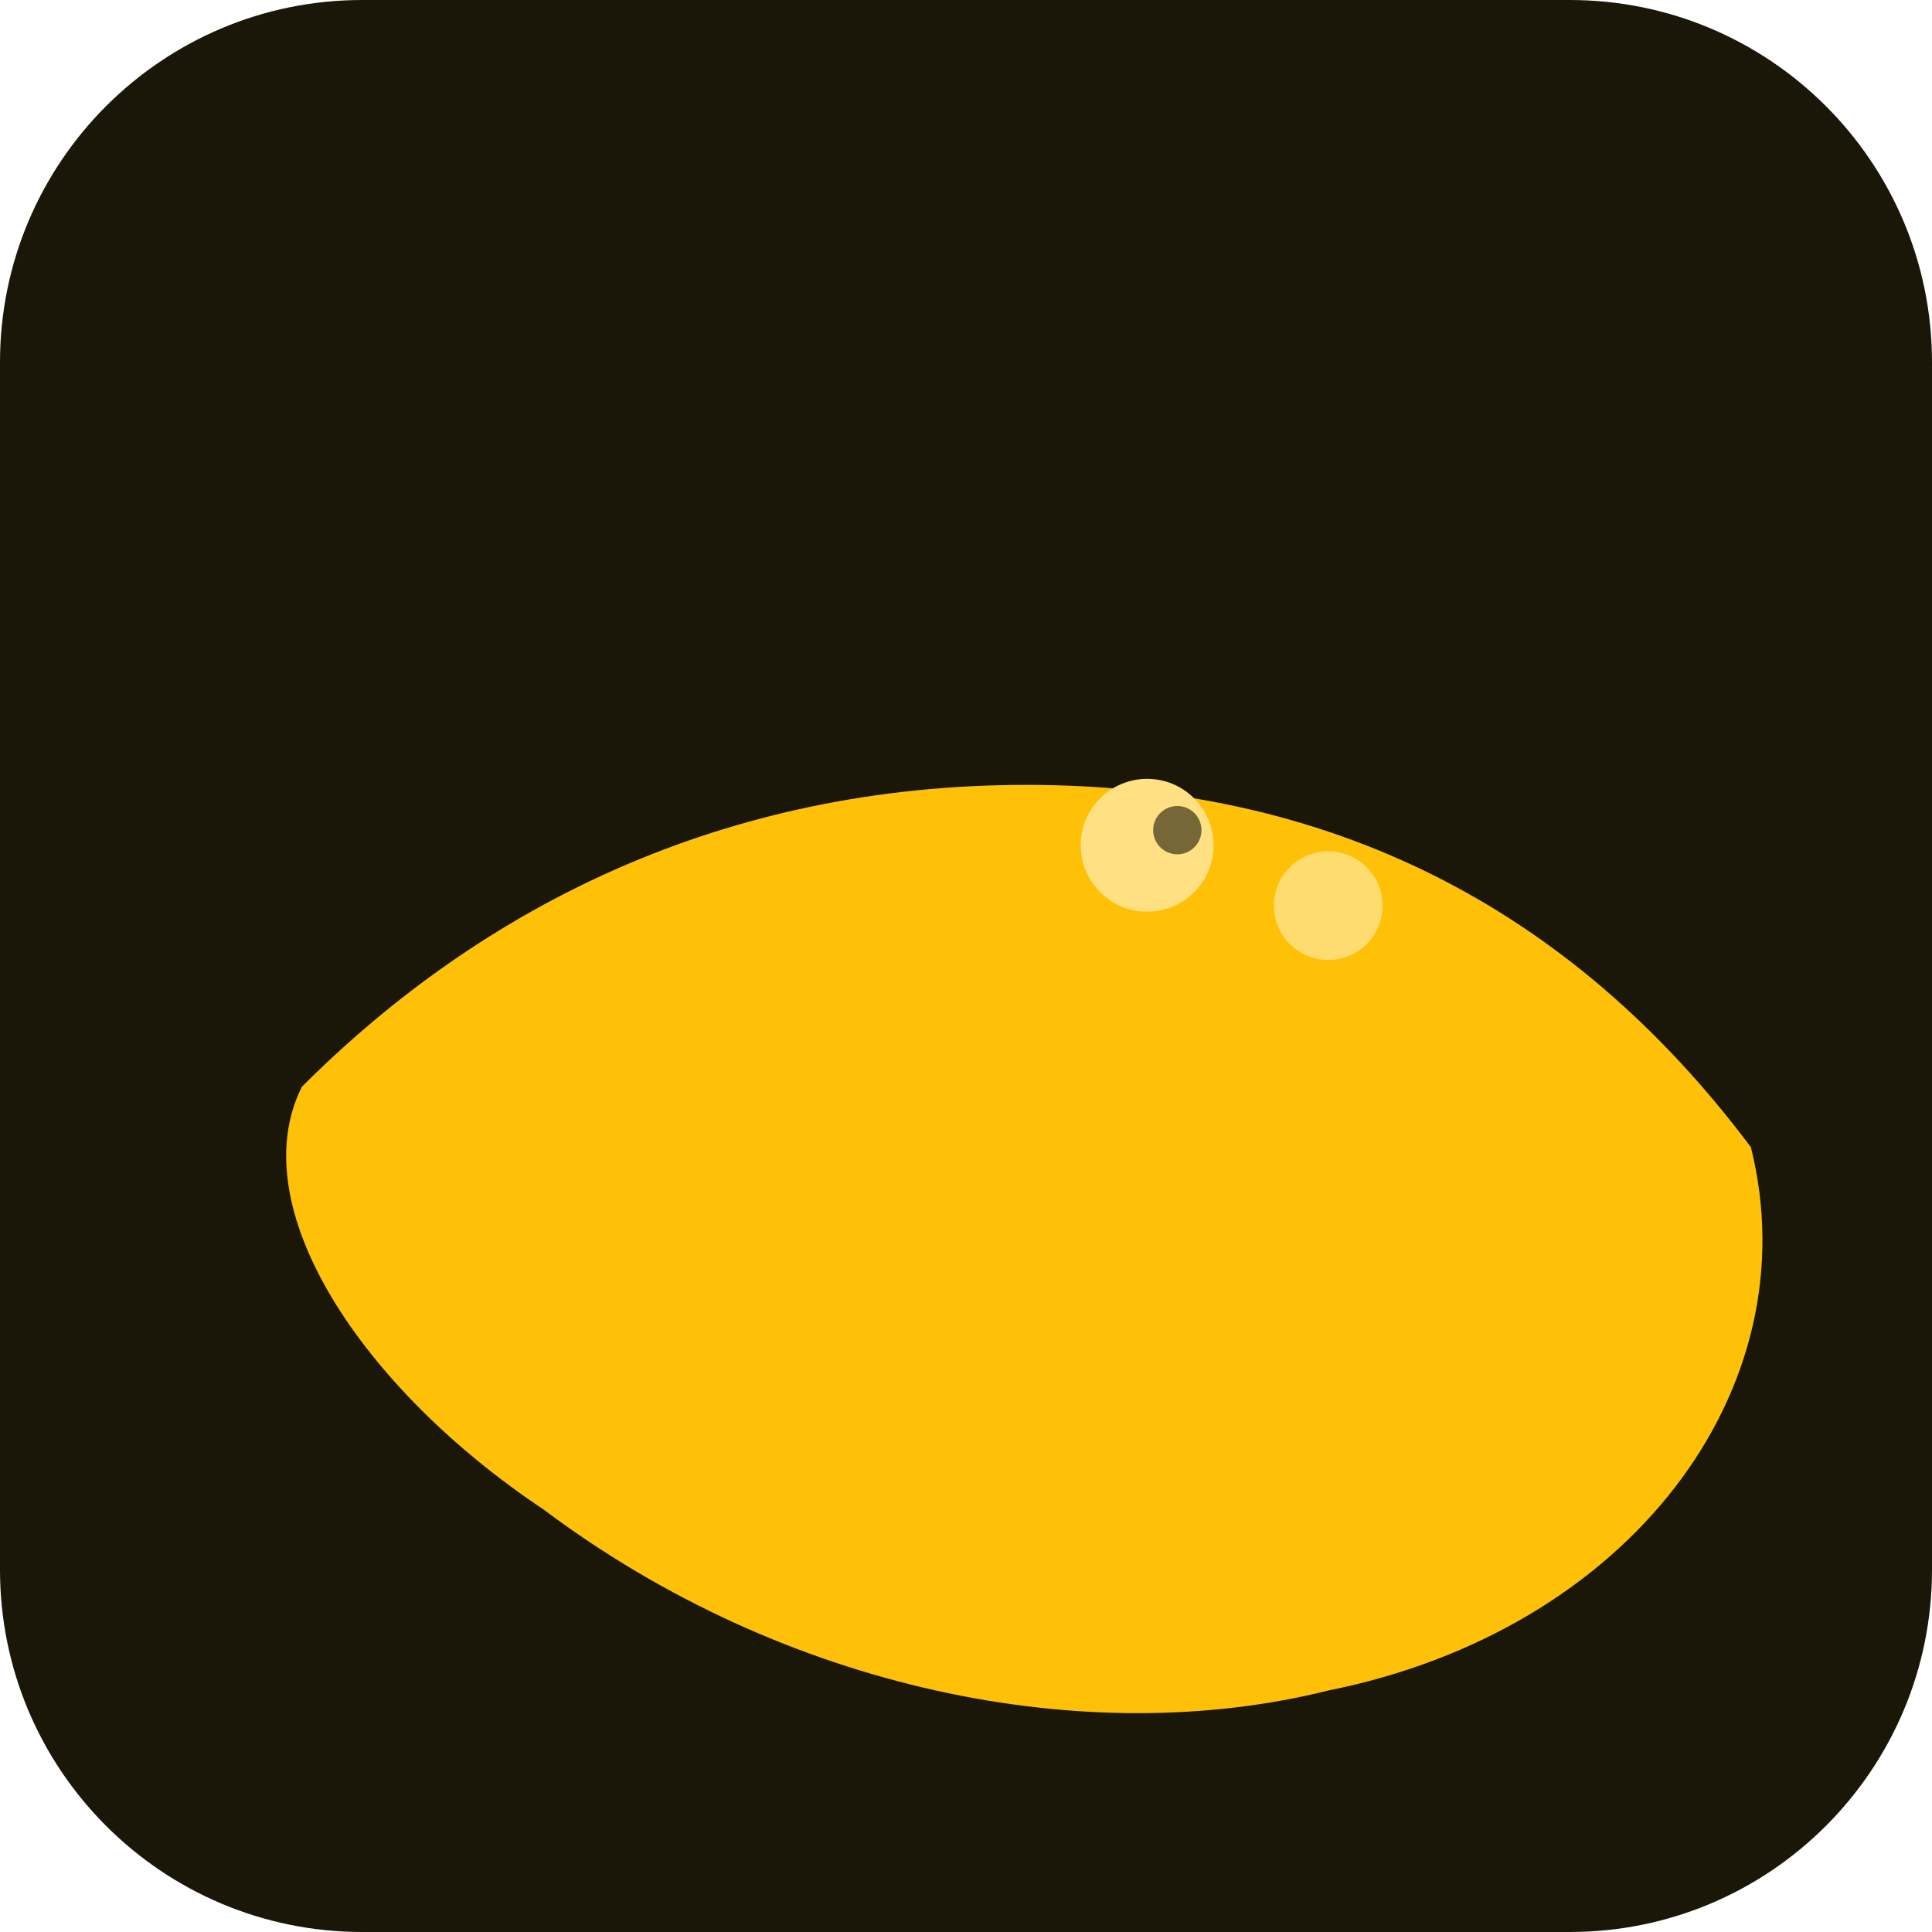
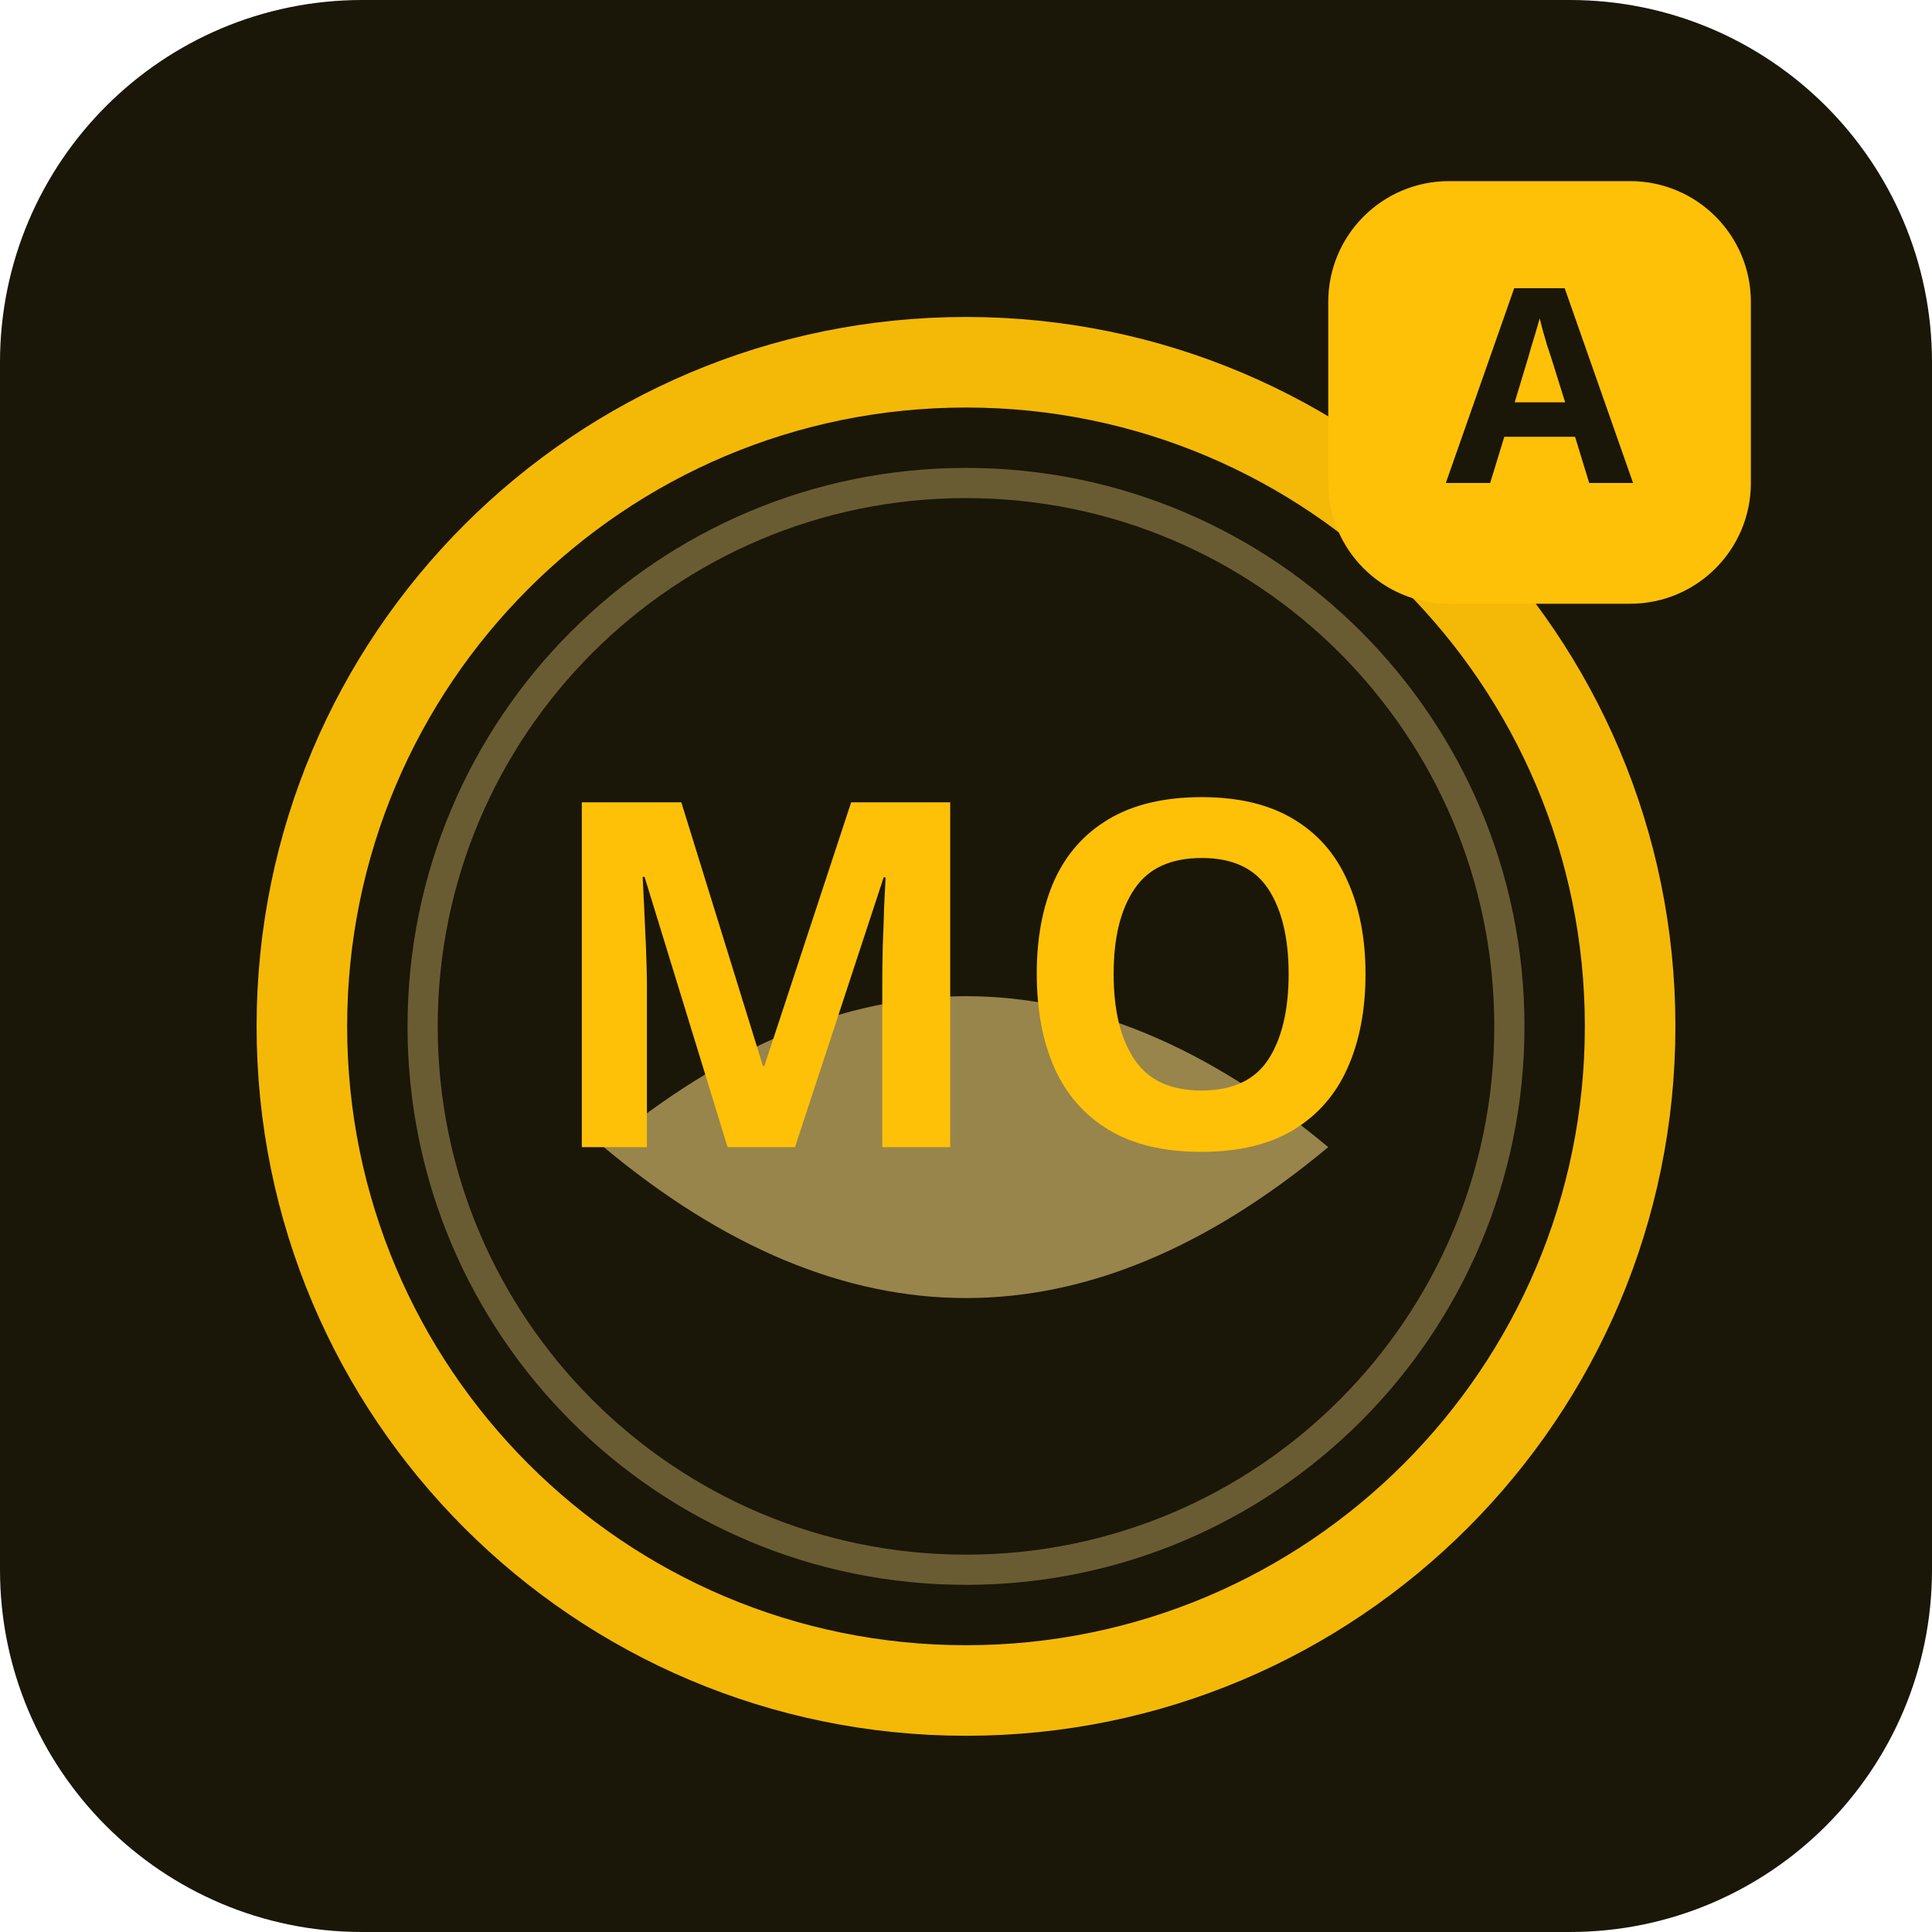
<svg xmlns="http://www.w3.org/2000/svg" viewBox="0 0 64 64" role="img" aria-label="Mosasauro">
  <rect width="64" height="64" rx="12" fill="#1a1608" />
-   <path fill="#ffc107" d="M10 36c6-6 14-10 24-10 10 0 18 4 24 12 2 8-4 16-14 18 -8 2-18 0-26-6-6-4-10-10-8-14z" />
-   <circle cx="38" cy="28" r="2.2" fill="#ffe082" />
-   <circle cx="44" cy="30" r="1.8" fill="#ffe082" opacity="0.85" />
-   <circle cx="39" cy="27.5" r="0.8" fill="#1a1608" opacity="0.6" />
+   <circle cx="32" cy="34" r="22" fill="none" stroke="#ffc107" stroke-width="3" opacity="0.95" />
+   <circle cx="32" cy="34" r="18" fill="#1a1608" stroke="#ffe082" stroke-width="1" opacity="0.35" />
+   <path fill="#ffe082" opacity="0.55" d="M20 38 Q32 28 44 38 Q32 48 20 38" />
+   <text x="32" y="38" text-anchor="middle" font-family="Rajdhani,Segoe UI,sans-serif" font-size="16" font-weight="700" fill="#ffc107" letter-spacing="0.5">MO</text>
+   <rect x="44" y="6" width="14" height="14" rx="4" fill="#ffc107" />
+   <text x="51.0" y="16" text-anchor="middle" font-family="Rajdhani,Segoe UI,sans-serif" font-size="9" font-weight="700" fill="#1a1608">A</text>
</svg>
